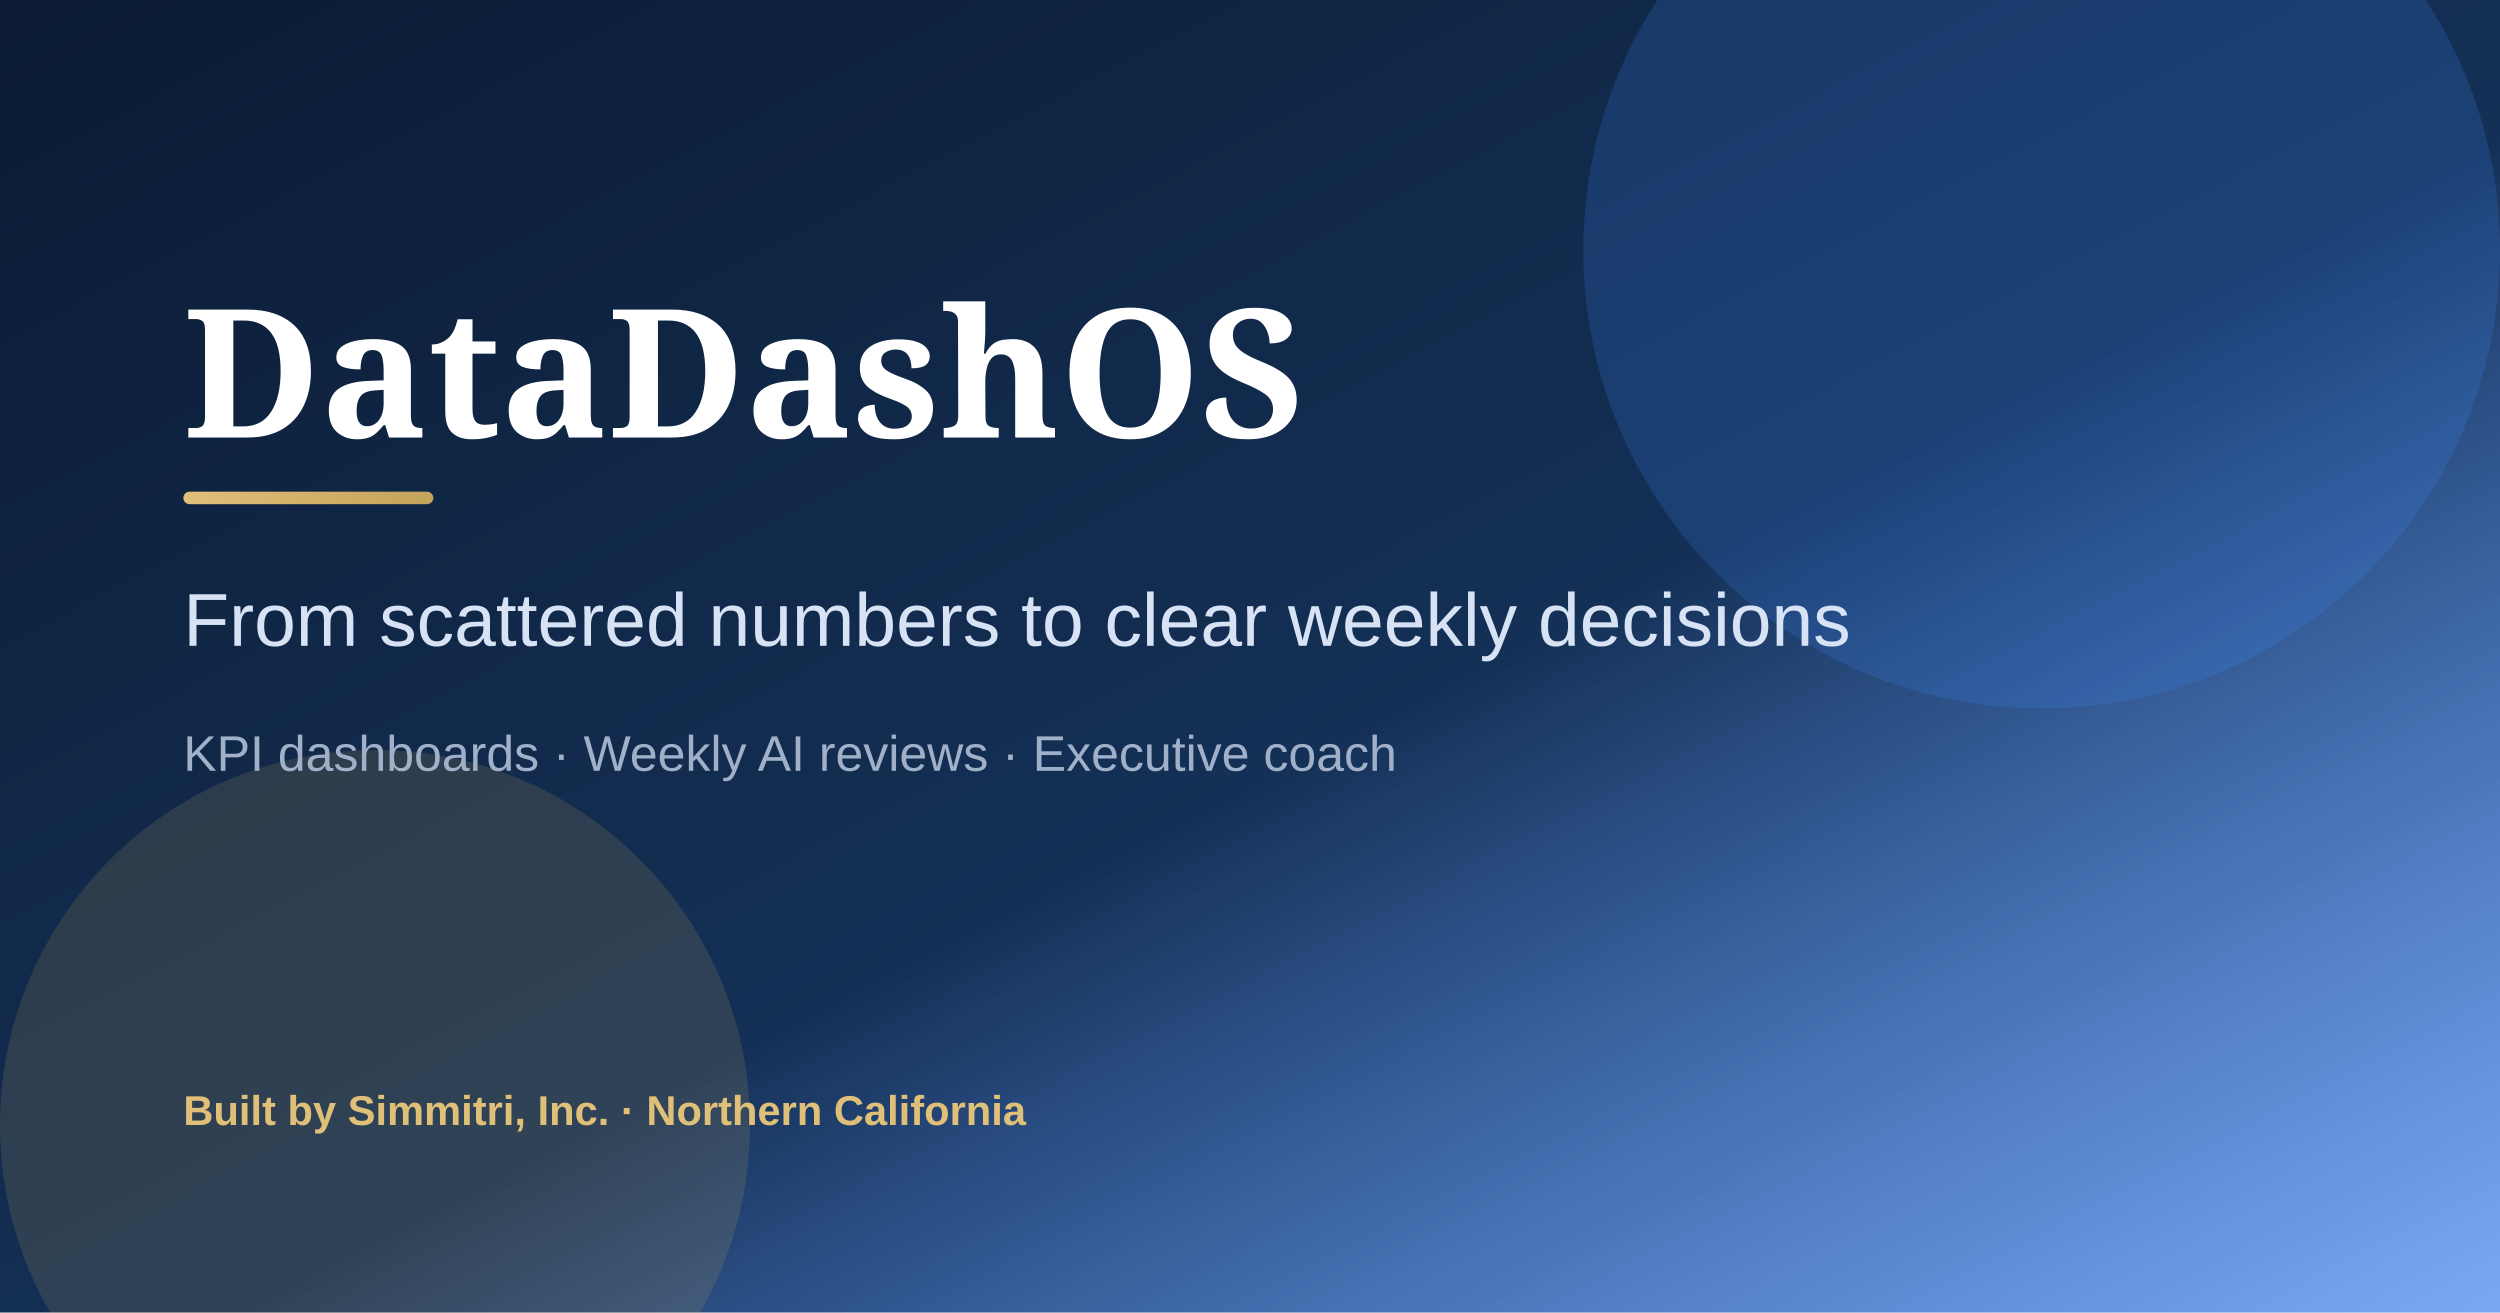
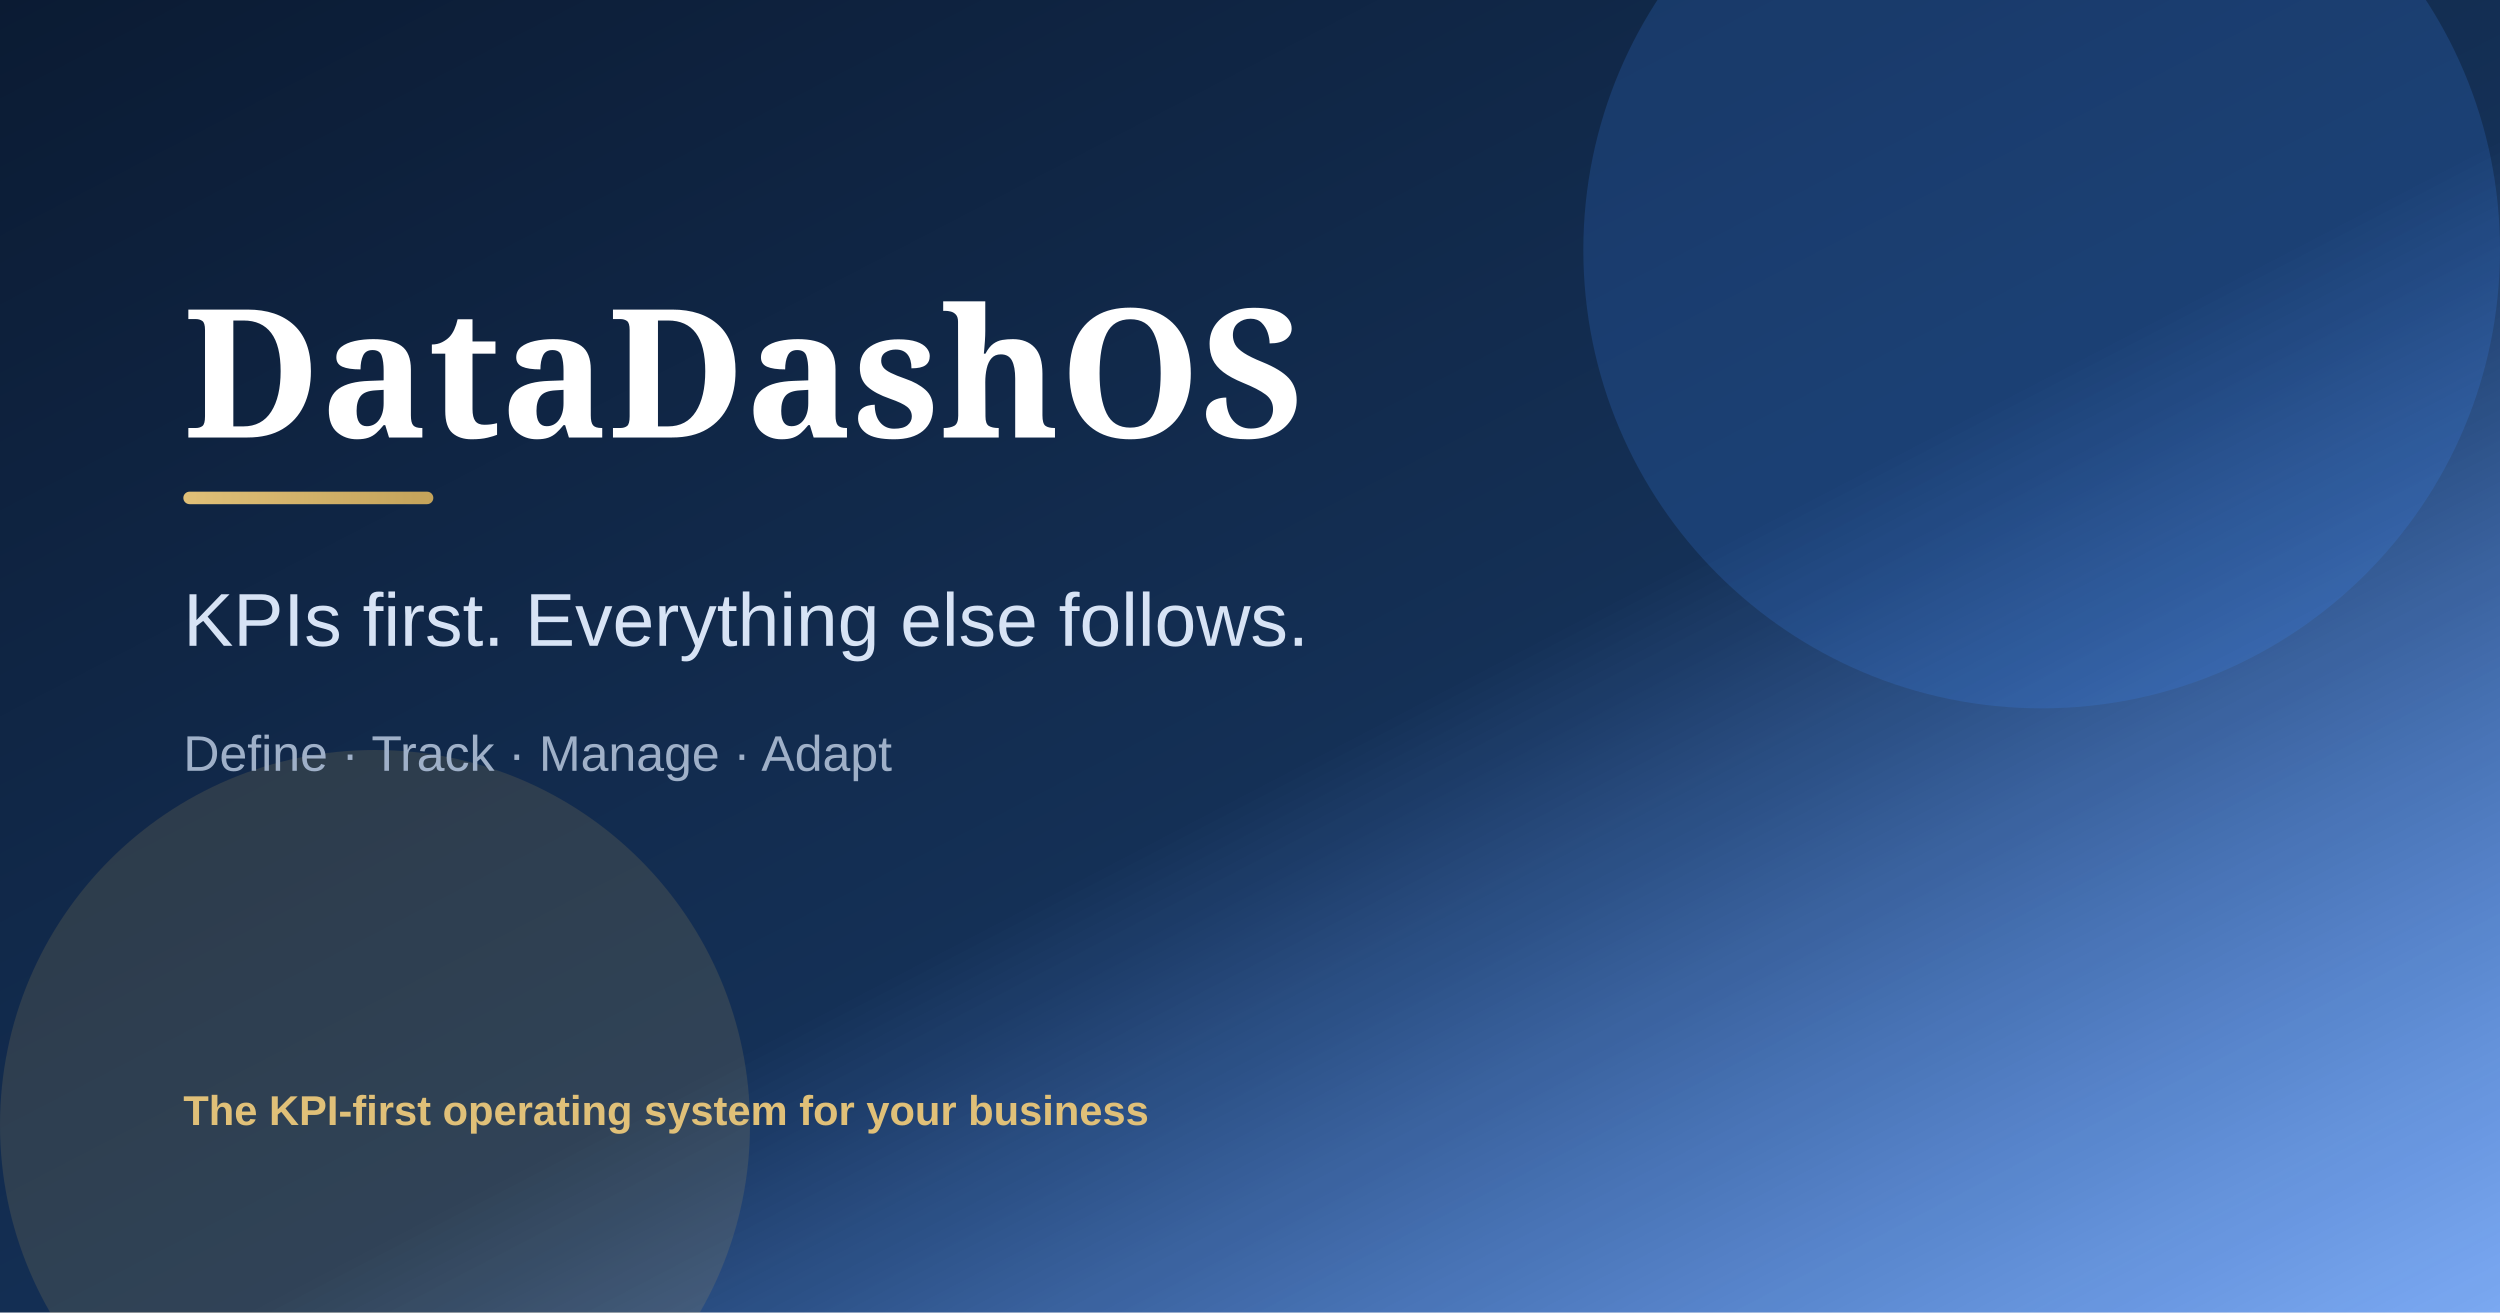
<svg xmlns="http://www.w3.org/2000/svg" width="1200" height="630" viewBox="0 0 1200 630" role="img" aria-label="DataDashOS">
  <defs>
    <linearGradient id="bg" x1="0" y1="0" x2="1" y2="1">
      <stop offset="0%" stop-color="#0B1B33" />
      <stop offset="55%" stop-color="#143056" />
      <stop offset="100%" stop-color="#1B6EF3" stop-opacity="0.55" />
    </linearGradient>
    <linearGradient id="gold" x1="0" y1="0" x2="1" y2="0">
      <stop offset="0%" stop-color="#E0C078" />
      <stop offset="100%" stop-color="#C4A35A" />
    </linearGradient>
  </defs>
  <rect width="1200" height="630" fill="url(#bg)" />
  <circle cx="980" cy="120" r="220" fill="#3D8BFF" opacity="0.18" />
  <circle cx="180" cy="540" r="180" fill="#C4A35A" opacity="0.16" />
  <text x="88" y="210" fill="#FFFFFF" font-family="Georgia, serif" font-size="86" font-weight="700">DataDashOS</text>
  <rect x="88" y="236" width="120" height="6" rx="3" fill="url(#gold)" />
-   <text x="88" y="310" fill="#D7E3F5" font-family="Arial, sans-serif" font-size="36">From scattered numbers to clear weekly decisions</text>
-   <text x="88" y="370" fill="#9FB0C8" font-family="Arial, sans-serif" font-size="24">KPI dashboards · Weekly AI reviews · Executive coach</text>
-   <text x="88" y="540" fill="#E0C078" font-family="Arial, sans-serif" font-size="20" font-weight="700">Built by Simmitri, Inc. · Northern California</text>
+   <text x="88" y="310" fill="#D7E3F5" font-family="Arial, sans-serif" font-size="36">KPIs first. Everything else follows.</text>
+   <text x="88" y="370" fill="#9FB0C8" font-family="Arial, sans-serif" font-size="24">Define · Track · Manage · Adapt</text>
+   <text x="88" y="540" fill="#E0C078" font-family="Arial, sans-serif" font-size="20" font-weight="700">The KPI-first operating system for your business</text>
</svg>
